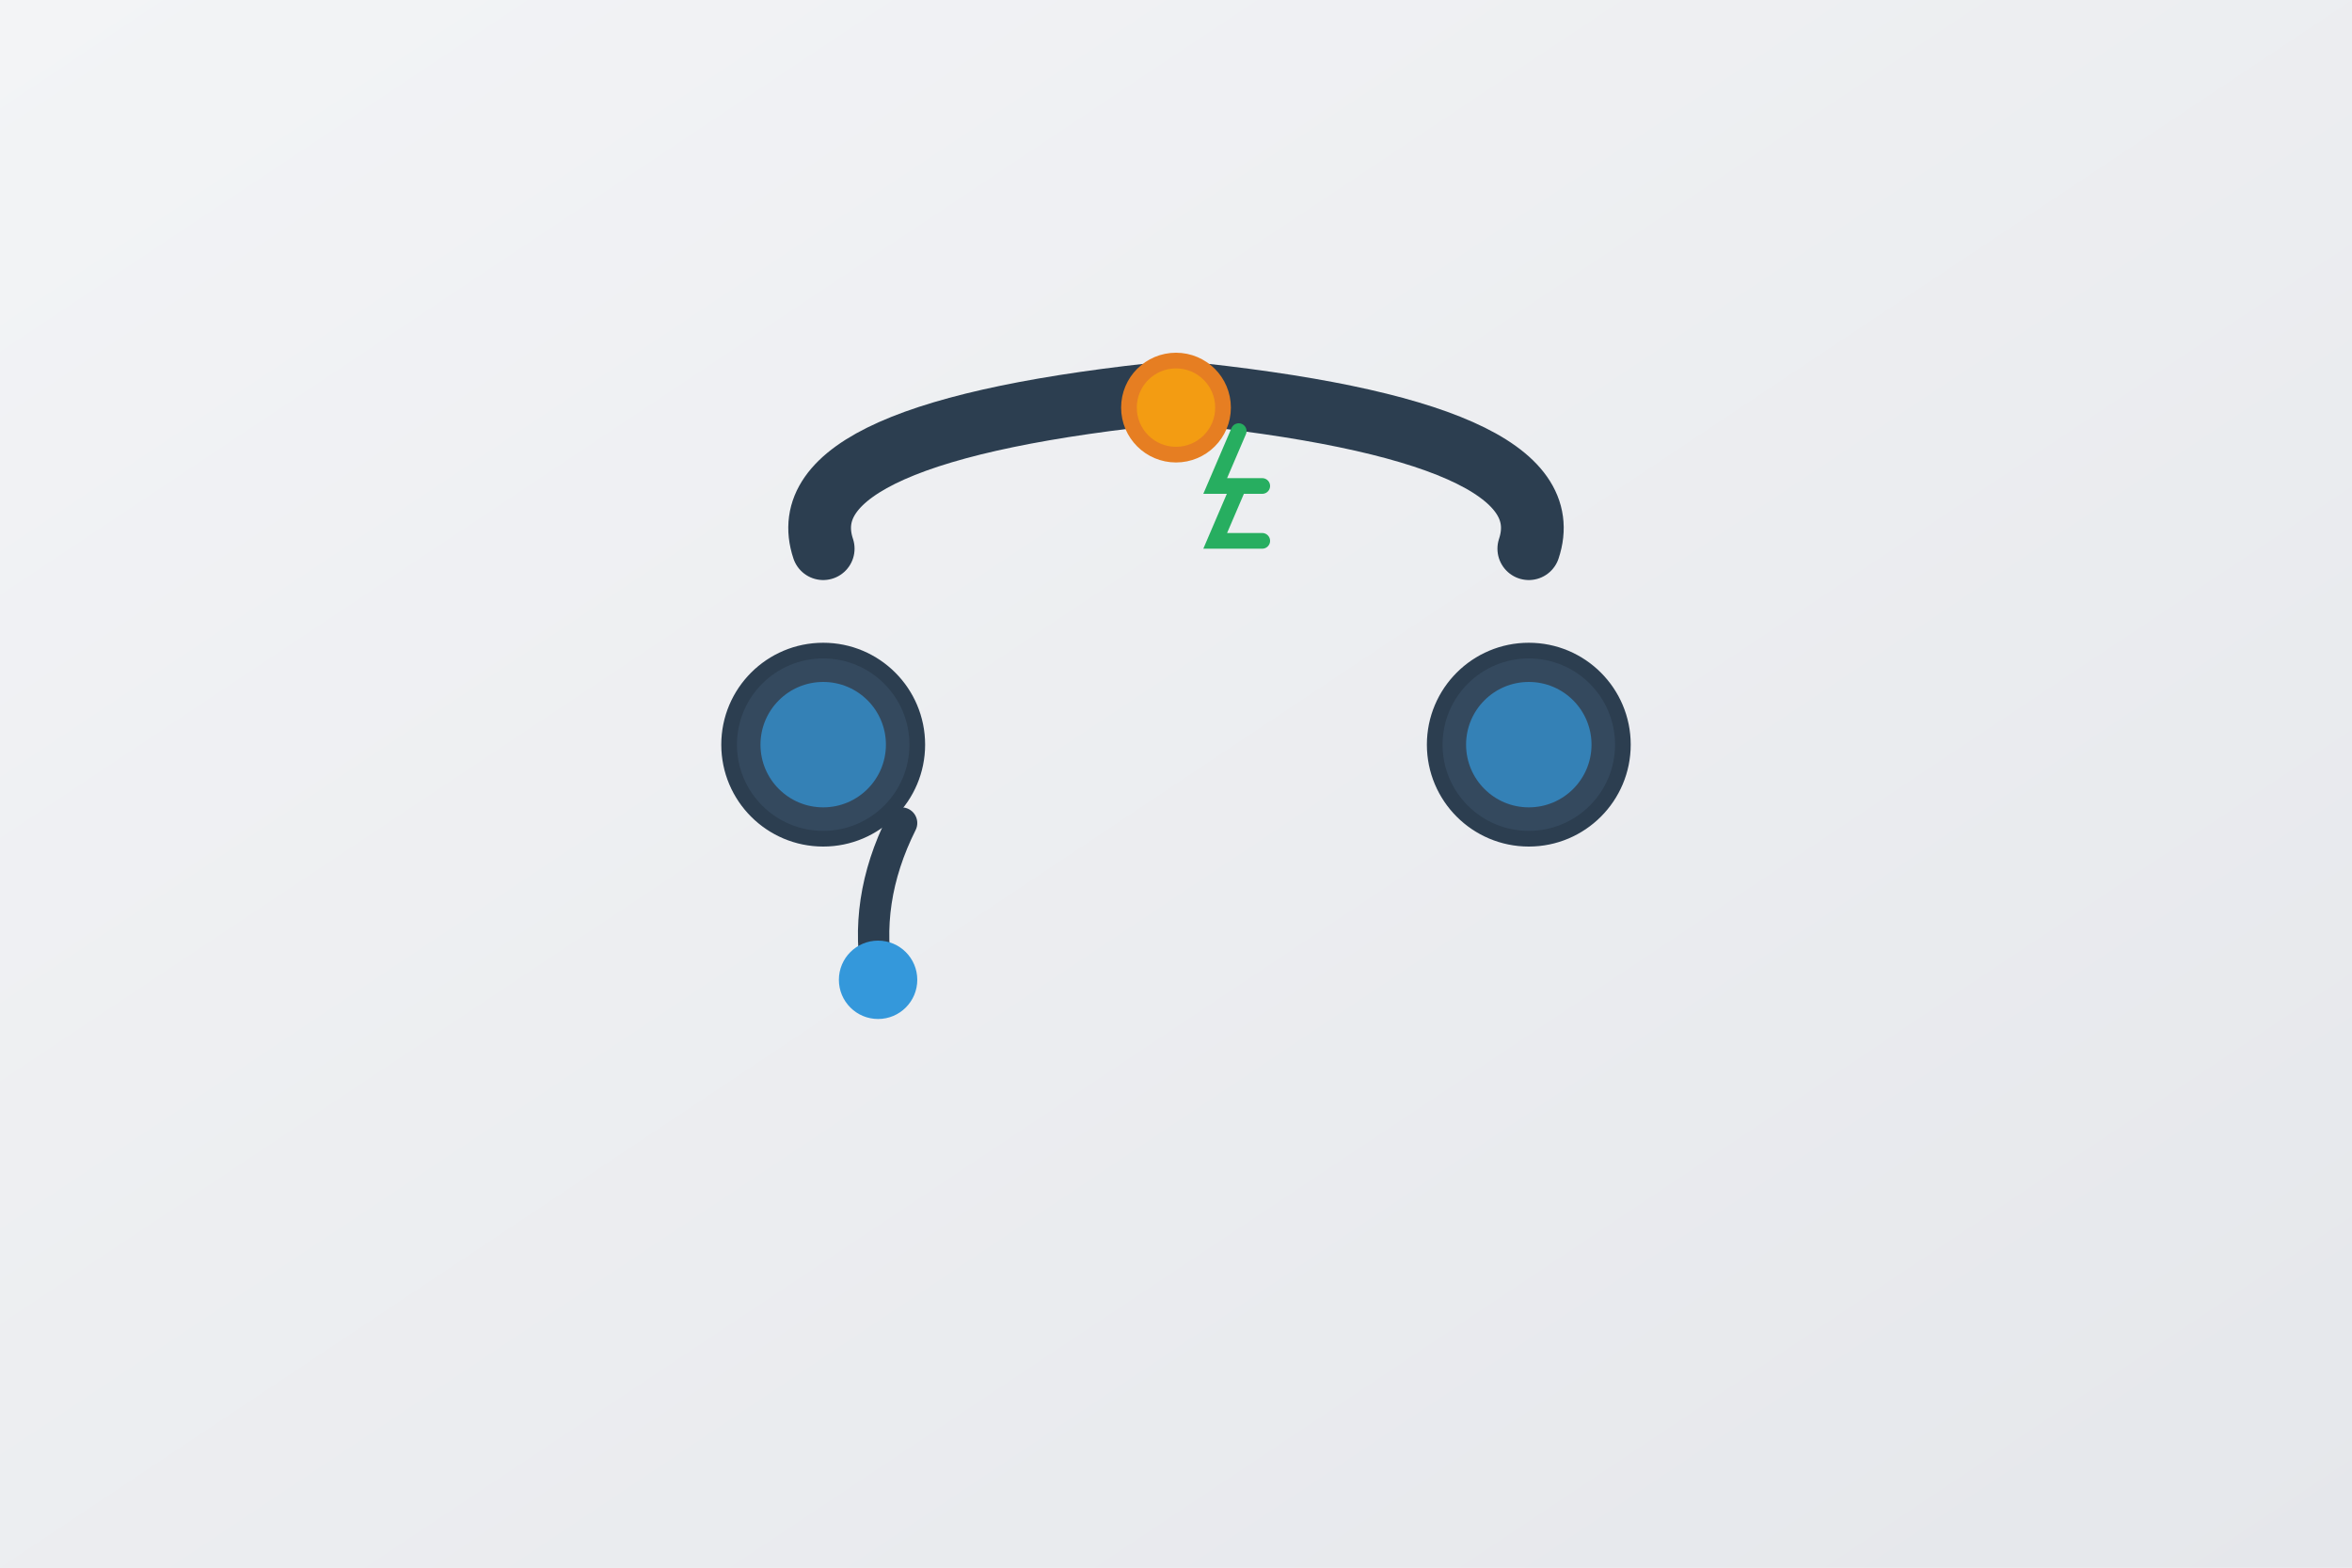
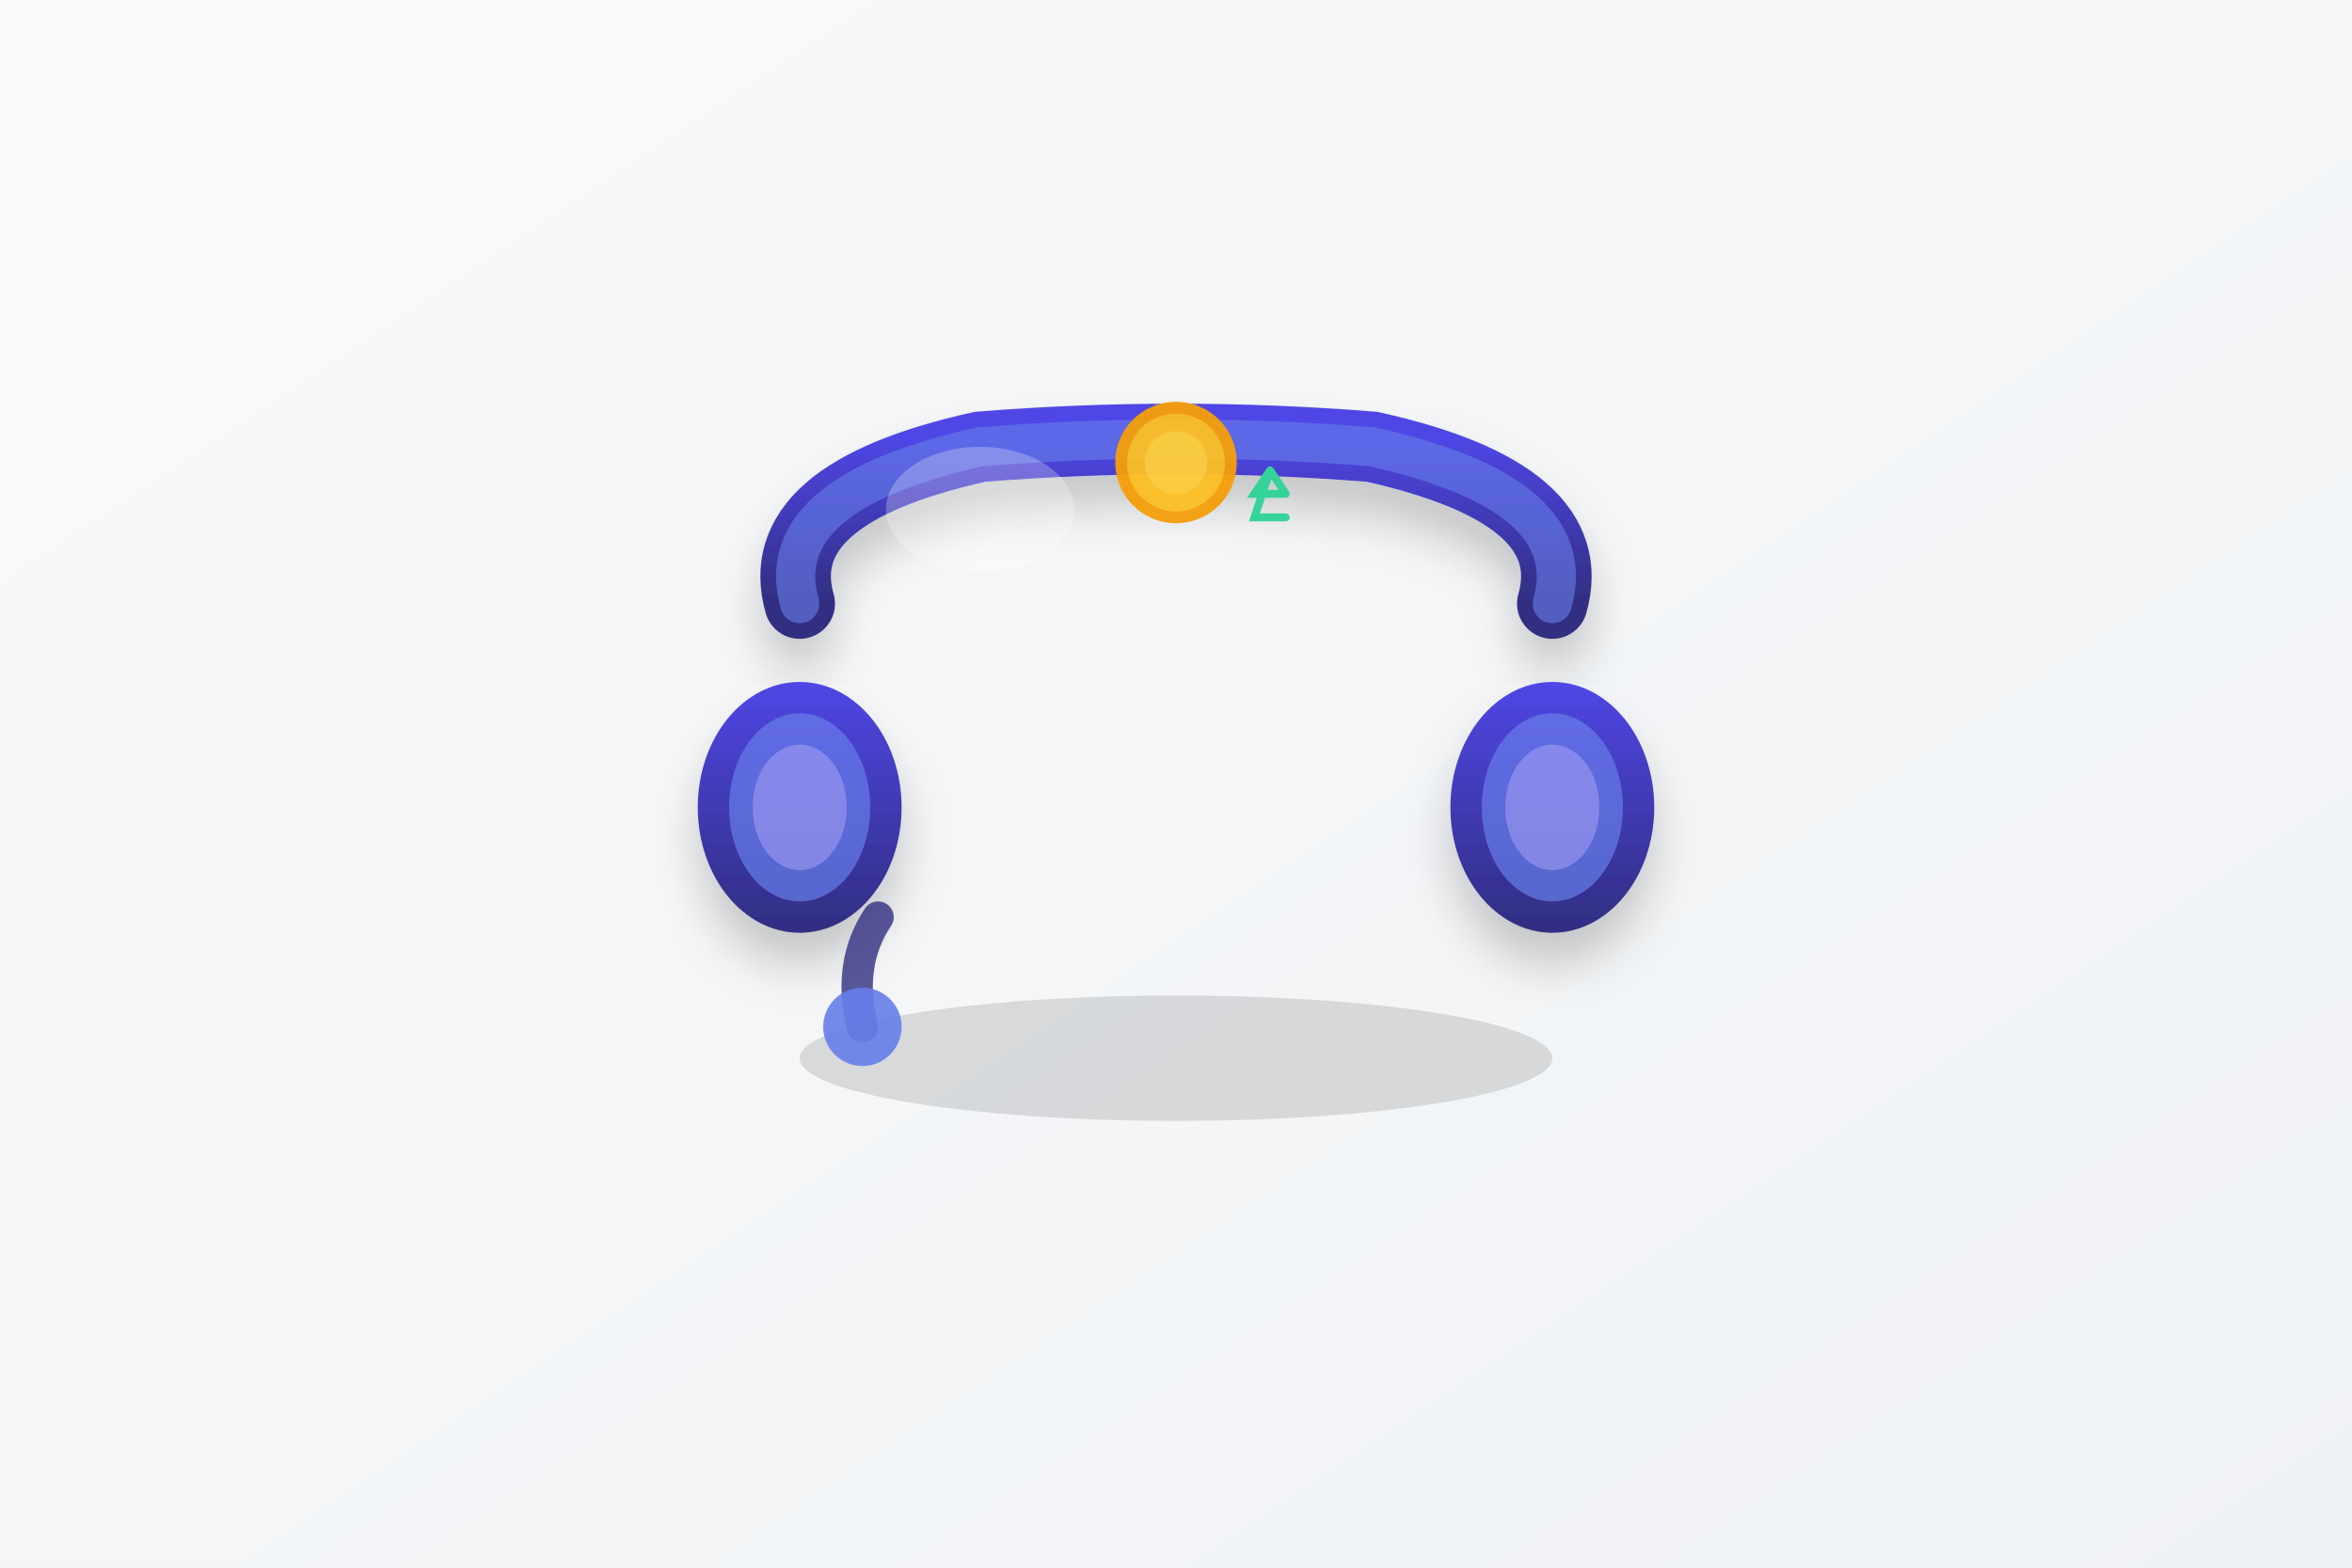
<svg xmlns="http://www.w3.org/2000/svg" width="300" height="200" viewBox="0 0 300 200">
  <defs>
    <linearGradient id="bg" x1="0%" y1="0%" x2="100%" y2="100%">
-       <stop offset="0%" style="stop-color:#f3f4f6;stop-opacity:1" />
-       <stop offset="100%" style="stop-color:#e5e7eb;stop-opacity:1" />
+       <stop offset="0%" style="stop-color:#f9fafb;stop-opacity:1" />
+       <stop offset="100%" style="stop-color:#eff2f5;stop-opacity:1" />
    </linearGradient>
+     <linearGradient id="casque-grad" x1="0%" y1="0%" x2="0%" y2="100%">
+       <stop offset="0%" style="stop-color:#4f46e5;stop-opacity:1" />
+       <stop offset="100%" style="stop-color:#312e81;stop-opacity:1" />
+     </linearGradient>
+     <filter id="shadow3" x="-50%" y="-50%" width="200%" height="200%">
+       <feDropShadow dx="0" dy="4" stdDeviation="3" flood-opacity="0.2" />
+     </filter>
  </defs>
  <rect width="300" height="200" fill="url(#bg)" />
-   <g transform="translate(150, 90)">
-     <path d="M -45 -20 Q -50 -35 0 -40 Q 50 -35 45 -20" fill="none" stroke="#2c3e50" stroke-width="8" stroke-linecap="round" />
-     <circle cx="-45" cy="5" r="12" fill="#34495e" stroke="#2c3e50" stroke-width="2" />
-     <circle cx="45" cy="5" r="12" fill="#34495e" stroke="#2c3e50" stroke-width="2" />
-     <circle cx="-45" cy="5" r="8" fill="#3498db" opacity="0.7" />
-     <circle cx="45" cy="5" r="8" fill="#3498db" opacity="0.7" />
-     <circle cx="0" cy="-38" r="6" fill="#f39c12" stroke="#e67e22" stroke-width="2" />
-     <path d="M -35 15 Q -40 25 -38 35" fill="none" stroke="#2c3e50" stroke-width="4" stroke-linecap="round" />
-     <circle cx="-38" cy="35" r="5" fill="#3498db" />
-     <path d="M 8 -35 L 5 -28 L 11 -28 M 8 -28 L 5 -21 L 11 -21" stroke="#27ae60" stroke-width="2" fill="none" stroke-linecap="round" />
+   <g transform="translate(150, 95)">
+     <ellipse cx="0" cy="40" rx="48" ry="8" fill="#000000" opacity="0.12" />
+     <g filter="url(#shadow3)">
+       <path d="M -48 -18 Q -52 -32 -25 -38 Q 0 -40 25 -38 Q 52 -32 48 -18" fill="none" stroke="url(#casque-grad)" stroke-width="9" stroke-linecap="round" />
+       <path d="M -48 -18 Q -52 -32 -25 -38 Q 0 -40 25 -38 Q 52 -32 48 -18" fill="none" stroke="#667eea" stroke-width="5" stroke-linecap="round" opacity="0.6" />
+     </g>
+     <g filter="url(#shadow3)">
+       <ellipse cx="-48" cy="8" rx="13" ry="16" fill="url(#casque-grad)" />
+       <ellipse cx="-48" cy="8" rx="9" ry="12" fill="#667eea" opacity="0.7" />
+       <ellipse cx="-48" cy="8" rx="6" ry="8" fill="#c4b5fd" opacity="0.4" />
+     </g>
+     <g filter="url(#shadow3)">
+       <ellipse cx="48" cy="8" rx="13" ry="16" fill="url(#casque-grad)" />
+       <ellipse cx="48" cy="8" rx="9" ry="12" fill="#667eea" opacity="0.7" />
+       <ellipse cx="48" cy="8" rx="6" ry="8" fill="#c4b5fd" opacity="0.4" />
+     </g>
+     <circle cx="0" cy="-36" r="7" fill="#fbbf24" stroke="#f59e0b" stroke-width="1.5" opacity="0.95" />
+     <circle cx="0" cy="-36" r="4" fill="#fcd34d" opacity="0.6" />
+     <path d="M -38 22 Q -42 28 -40 36" fill="none" stroke="#312e81" stroke-width="4" stroke-linecap="round" opacity="0.8" />
+     <circle cx="-40" cy="36" r="5" fill="#667eea" opacity="0.9" />
+     <g transform="translate(12, -32)">
+       <path d="M 0 -3 L -2 0 L 2 0 M 0 -3 L -2 3 L 2 3 M 0 -3 L 2 0 M 0 -3 L -2 0" stroke="#34d399" stroke-width="1" fill="none" stroke-linecap="round" />
+     </g>
+     <ellipse cx="-25" cy="-30" rx="12" ry="8" fill="#ffffff" opacity="0.25" />
  </g>
</svg>
